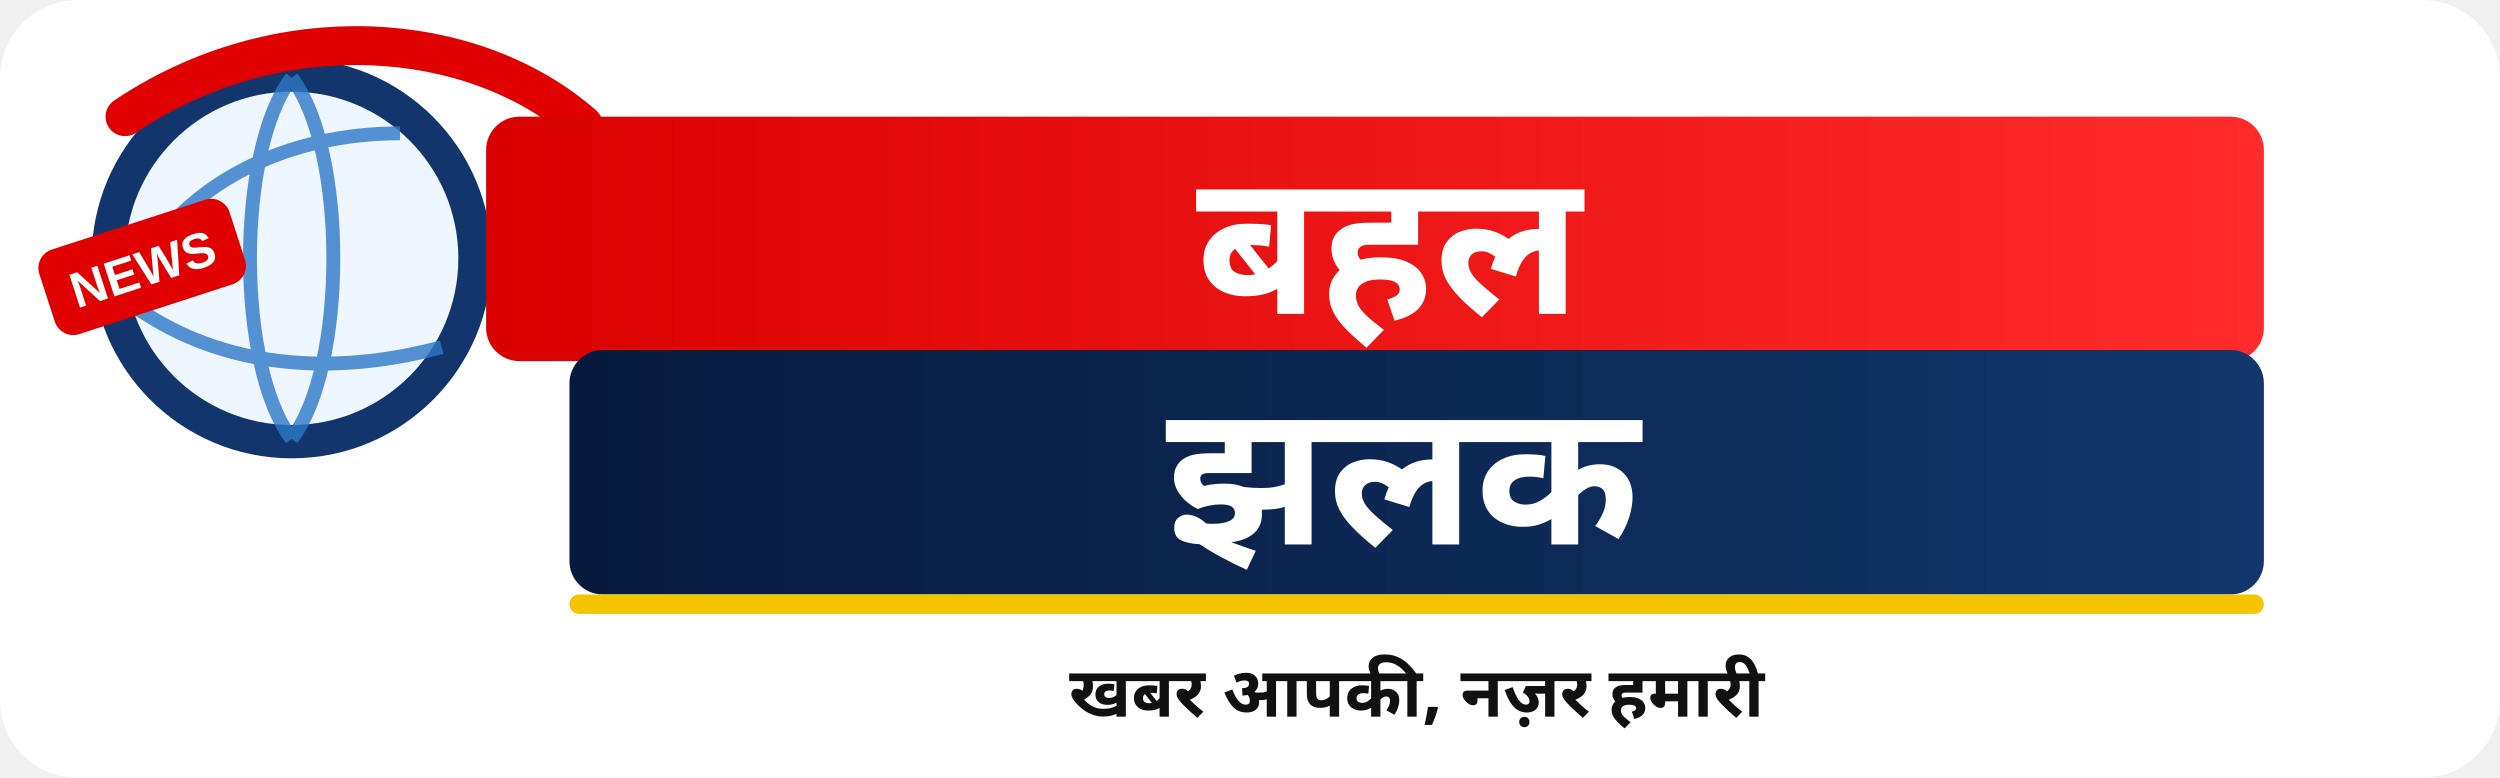
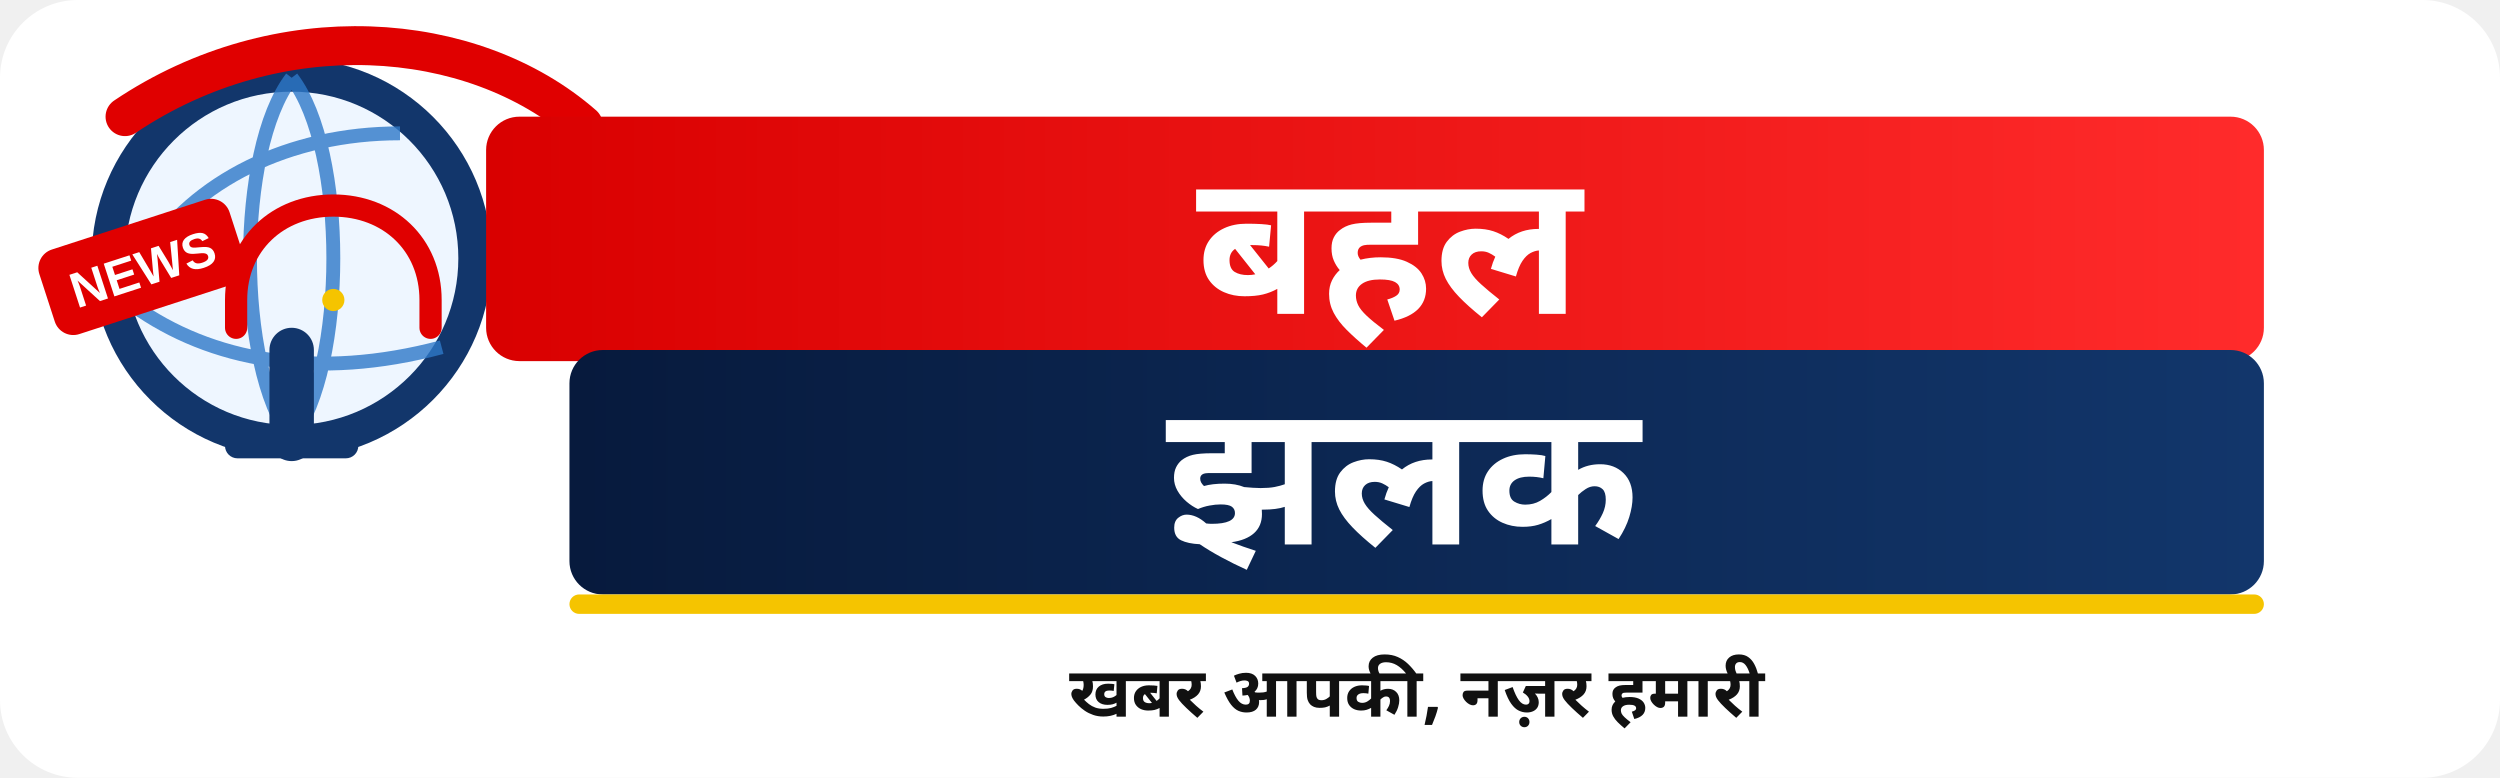
<svg xmlns="http://www.w3.org/2000/svg" viewBox="0 0 900 280" role="img" aria-labelledby="title desc">
  <defs>
    <linearGradient id="r" x1="0" x2="1">
      <stop offset="0" stop-color="#d90000" />
      <stop offset="1" stop-color="#ff2b2b" />
    </linearGradient>
    <linearGradient id="b" x1="0" x2="1">
      <stop offset="0" stop-color="#071a3d" />
      <stop offset="1" stop-color="#12366b" />
    </linearGradient>
  </defs>
  <rect width="900" height="280" rx="28" fill="#fff" />
  <circle cx="105" cy="93" r="66" fill="#eef6ff" stroke="#12366b" stroke-width="12" />
  <path d="M52 93c18-28 52-45 92-45M48 110c28 20 66 27 111 15M105 28c-20 26-20 104 0 130M105 28c20 26 20 104 0 130" fill="none" stroke="#2d78c8" stroke-width="5" opacity=".8" />
  <path d="M45 42C100 5 170 10 210 45" fill="none" stroke="#e00000" stroke-width="14" stroke-linecap="round" />
  <rect x="175" y="42" width="640" height="88" rx="12" fill="url(#r)" />
  <rect x="205" y="126" width="610" height="88" rx="12" fill="url(#b)" />
  <text x="500" y="113" text-anchor="middle" font-family="Noto Sans Devanagari, Mangal, sans-serif" font-size="72" font-weight="900" fill="#fff">बहल</text>
  <text x="505" y="196" text-anchor="middle" font-family="Noto Sans Devanagari, Mangal, sans-serif" font-size="72" font-weight="900" fill="#fff">झलक</text>
  <rect x="205" y="214" width="610" height="7" rx="3.5" fill="#f5c400" />
  <text x="510" y="258" text-anchor="middle" font-family="Noto Sans Devanagari, Mangal, sans-serif" font-size="25" font-weight="700" fill="#111">खबर आपकी, नज़र हमारी</text>
  <g transform="translate(12 92) rotate(-18)">
    <rect x="0" y="0" width="72" height="32" rx="7" fill="#e00000" />
    <text x="36" y="23" text-anchor="middle" font-family="Arial,sans-serif" font-size="18" font-weight="900" fill="#fff">NEWS</text>
  </g>
+   <g transform="translate(105 118)">
+     <rect x="-8" y="0" width="16" height="48" rx="8" fill="#12366b" />
+     <rect x="-24" y="38" width="48" height="9" rx="4.5" fill="#12366b" />
+     <path d="M-20 0v-10c0-20 15-34 35-34s35 14 35 34V0" fill="none" stroke="#e00000" stroke-width="8" stroke-linecap="round" />
+     <circle cx="15" cy="-10" r="4" fill="#f5c400" />
+   </g>
</svg>
